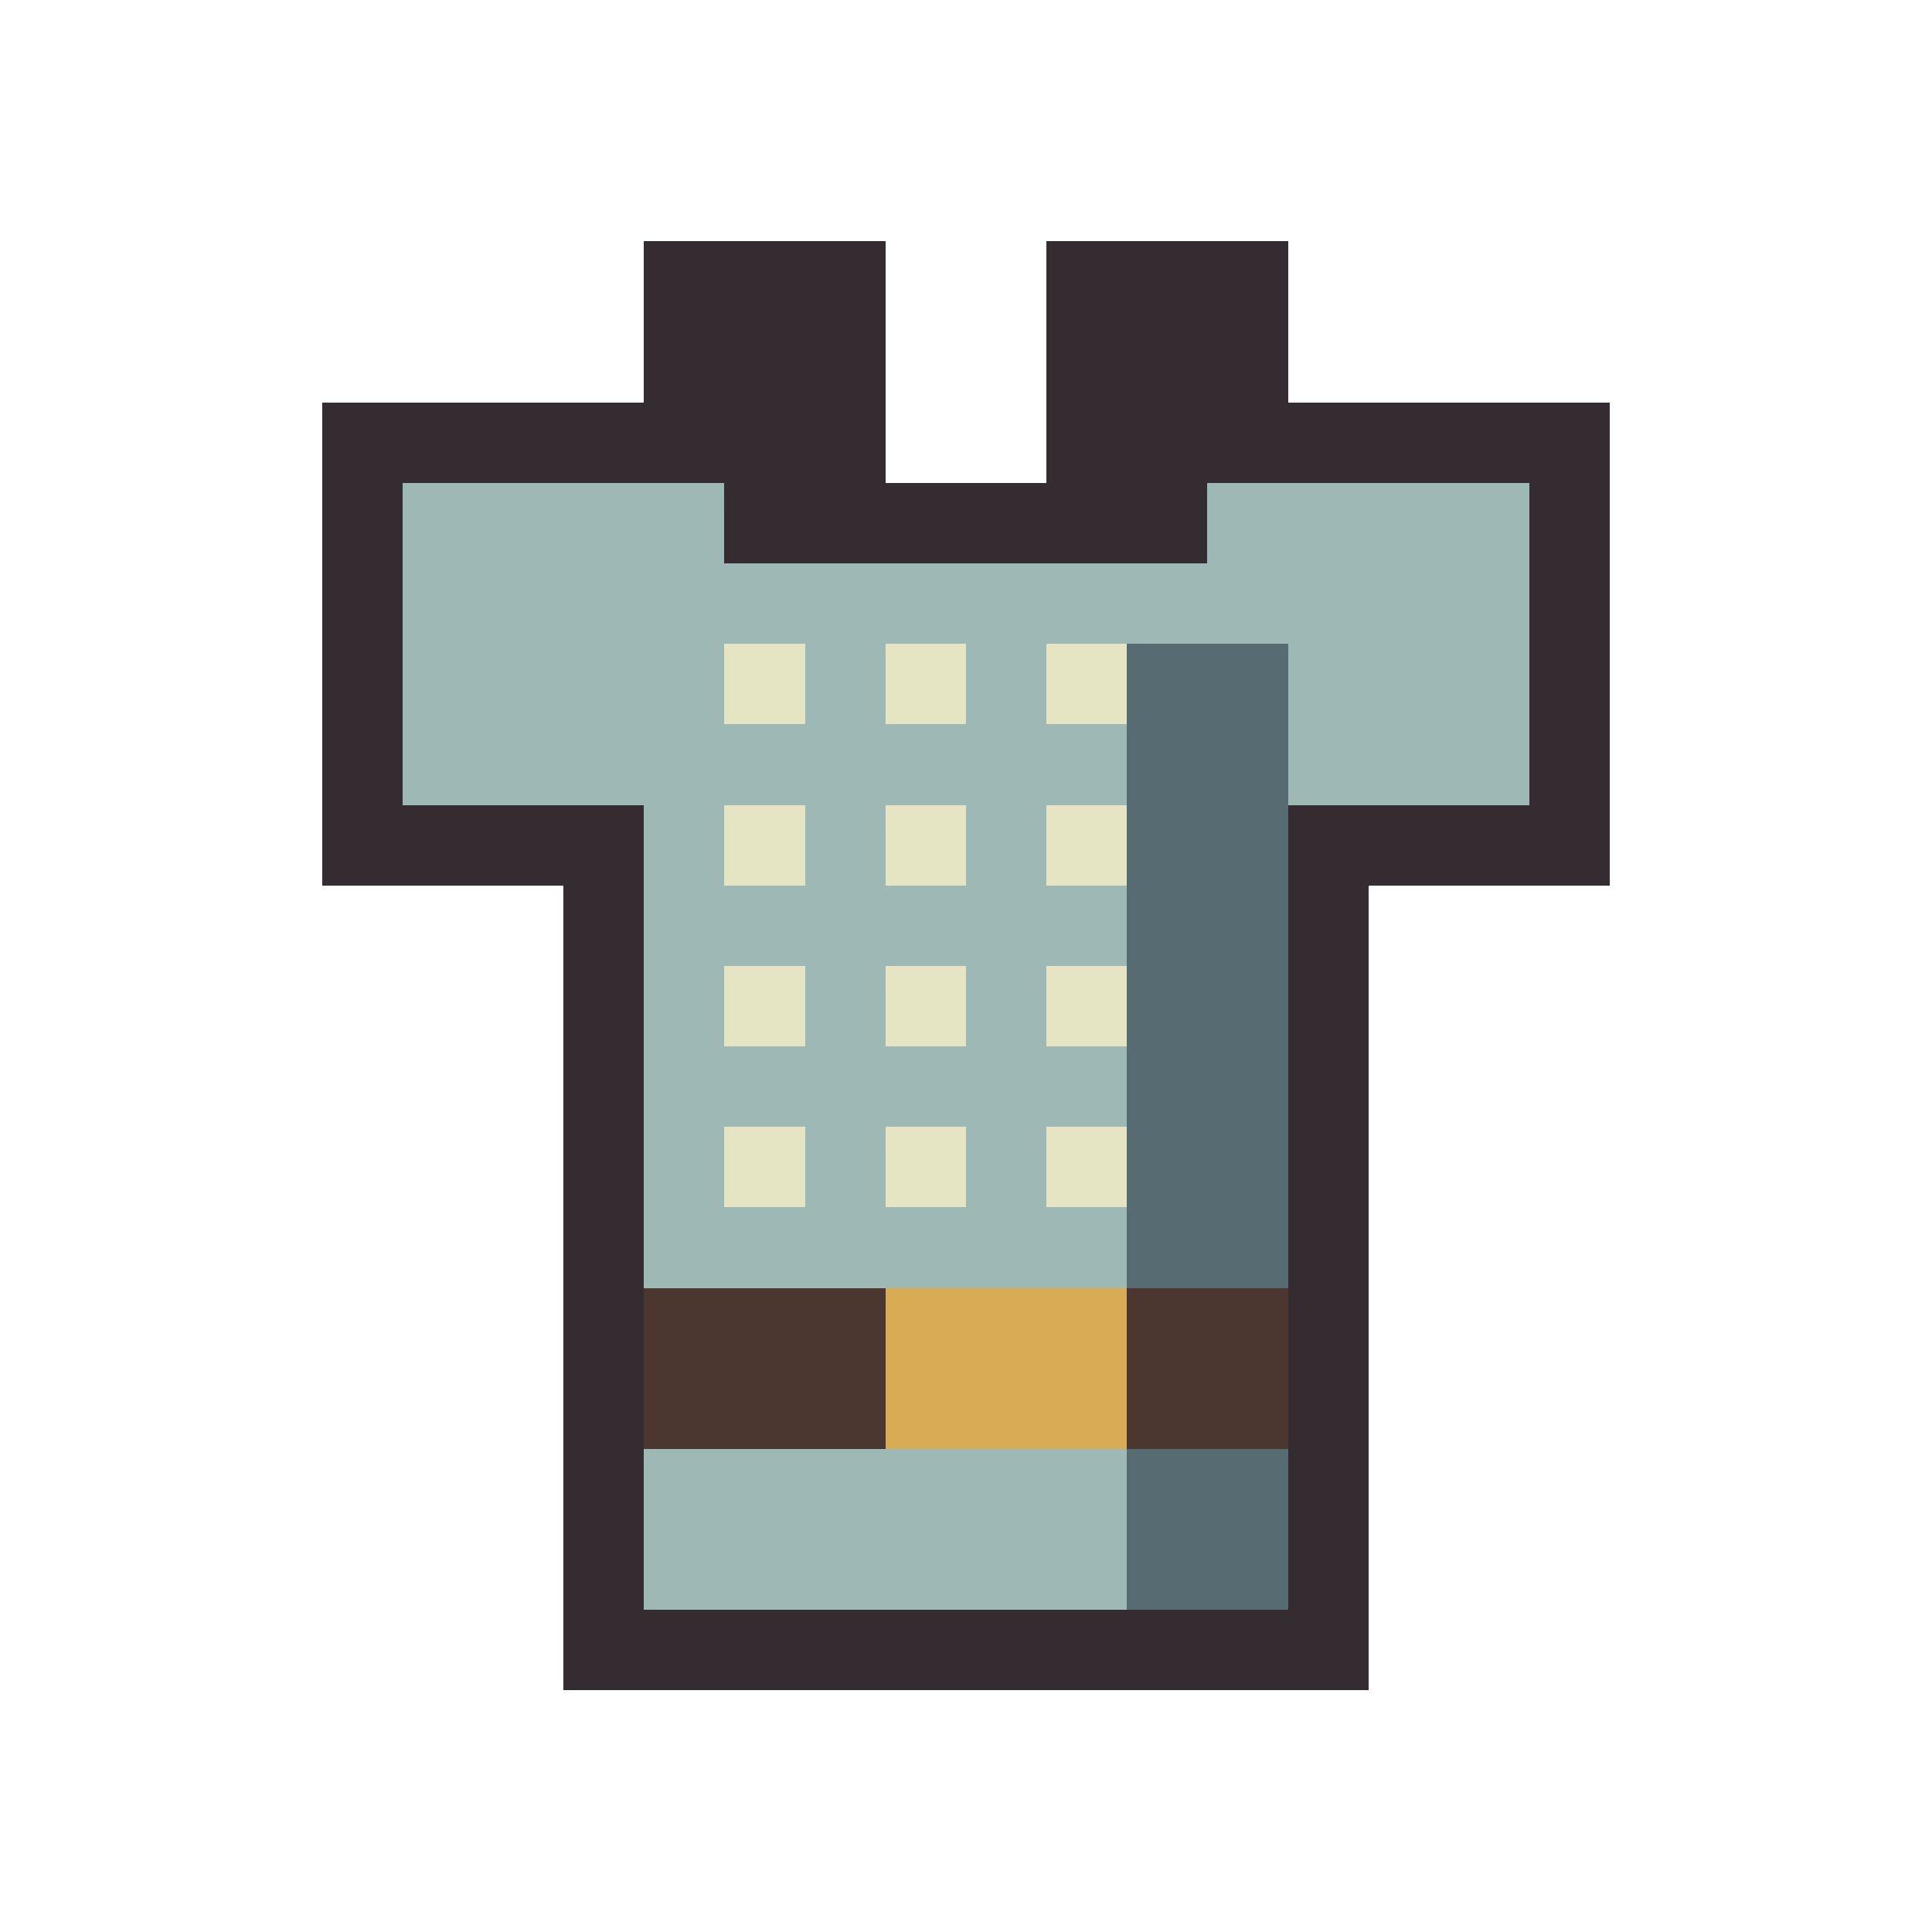
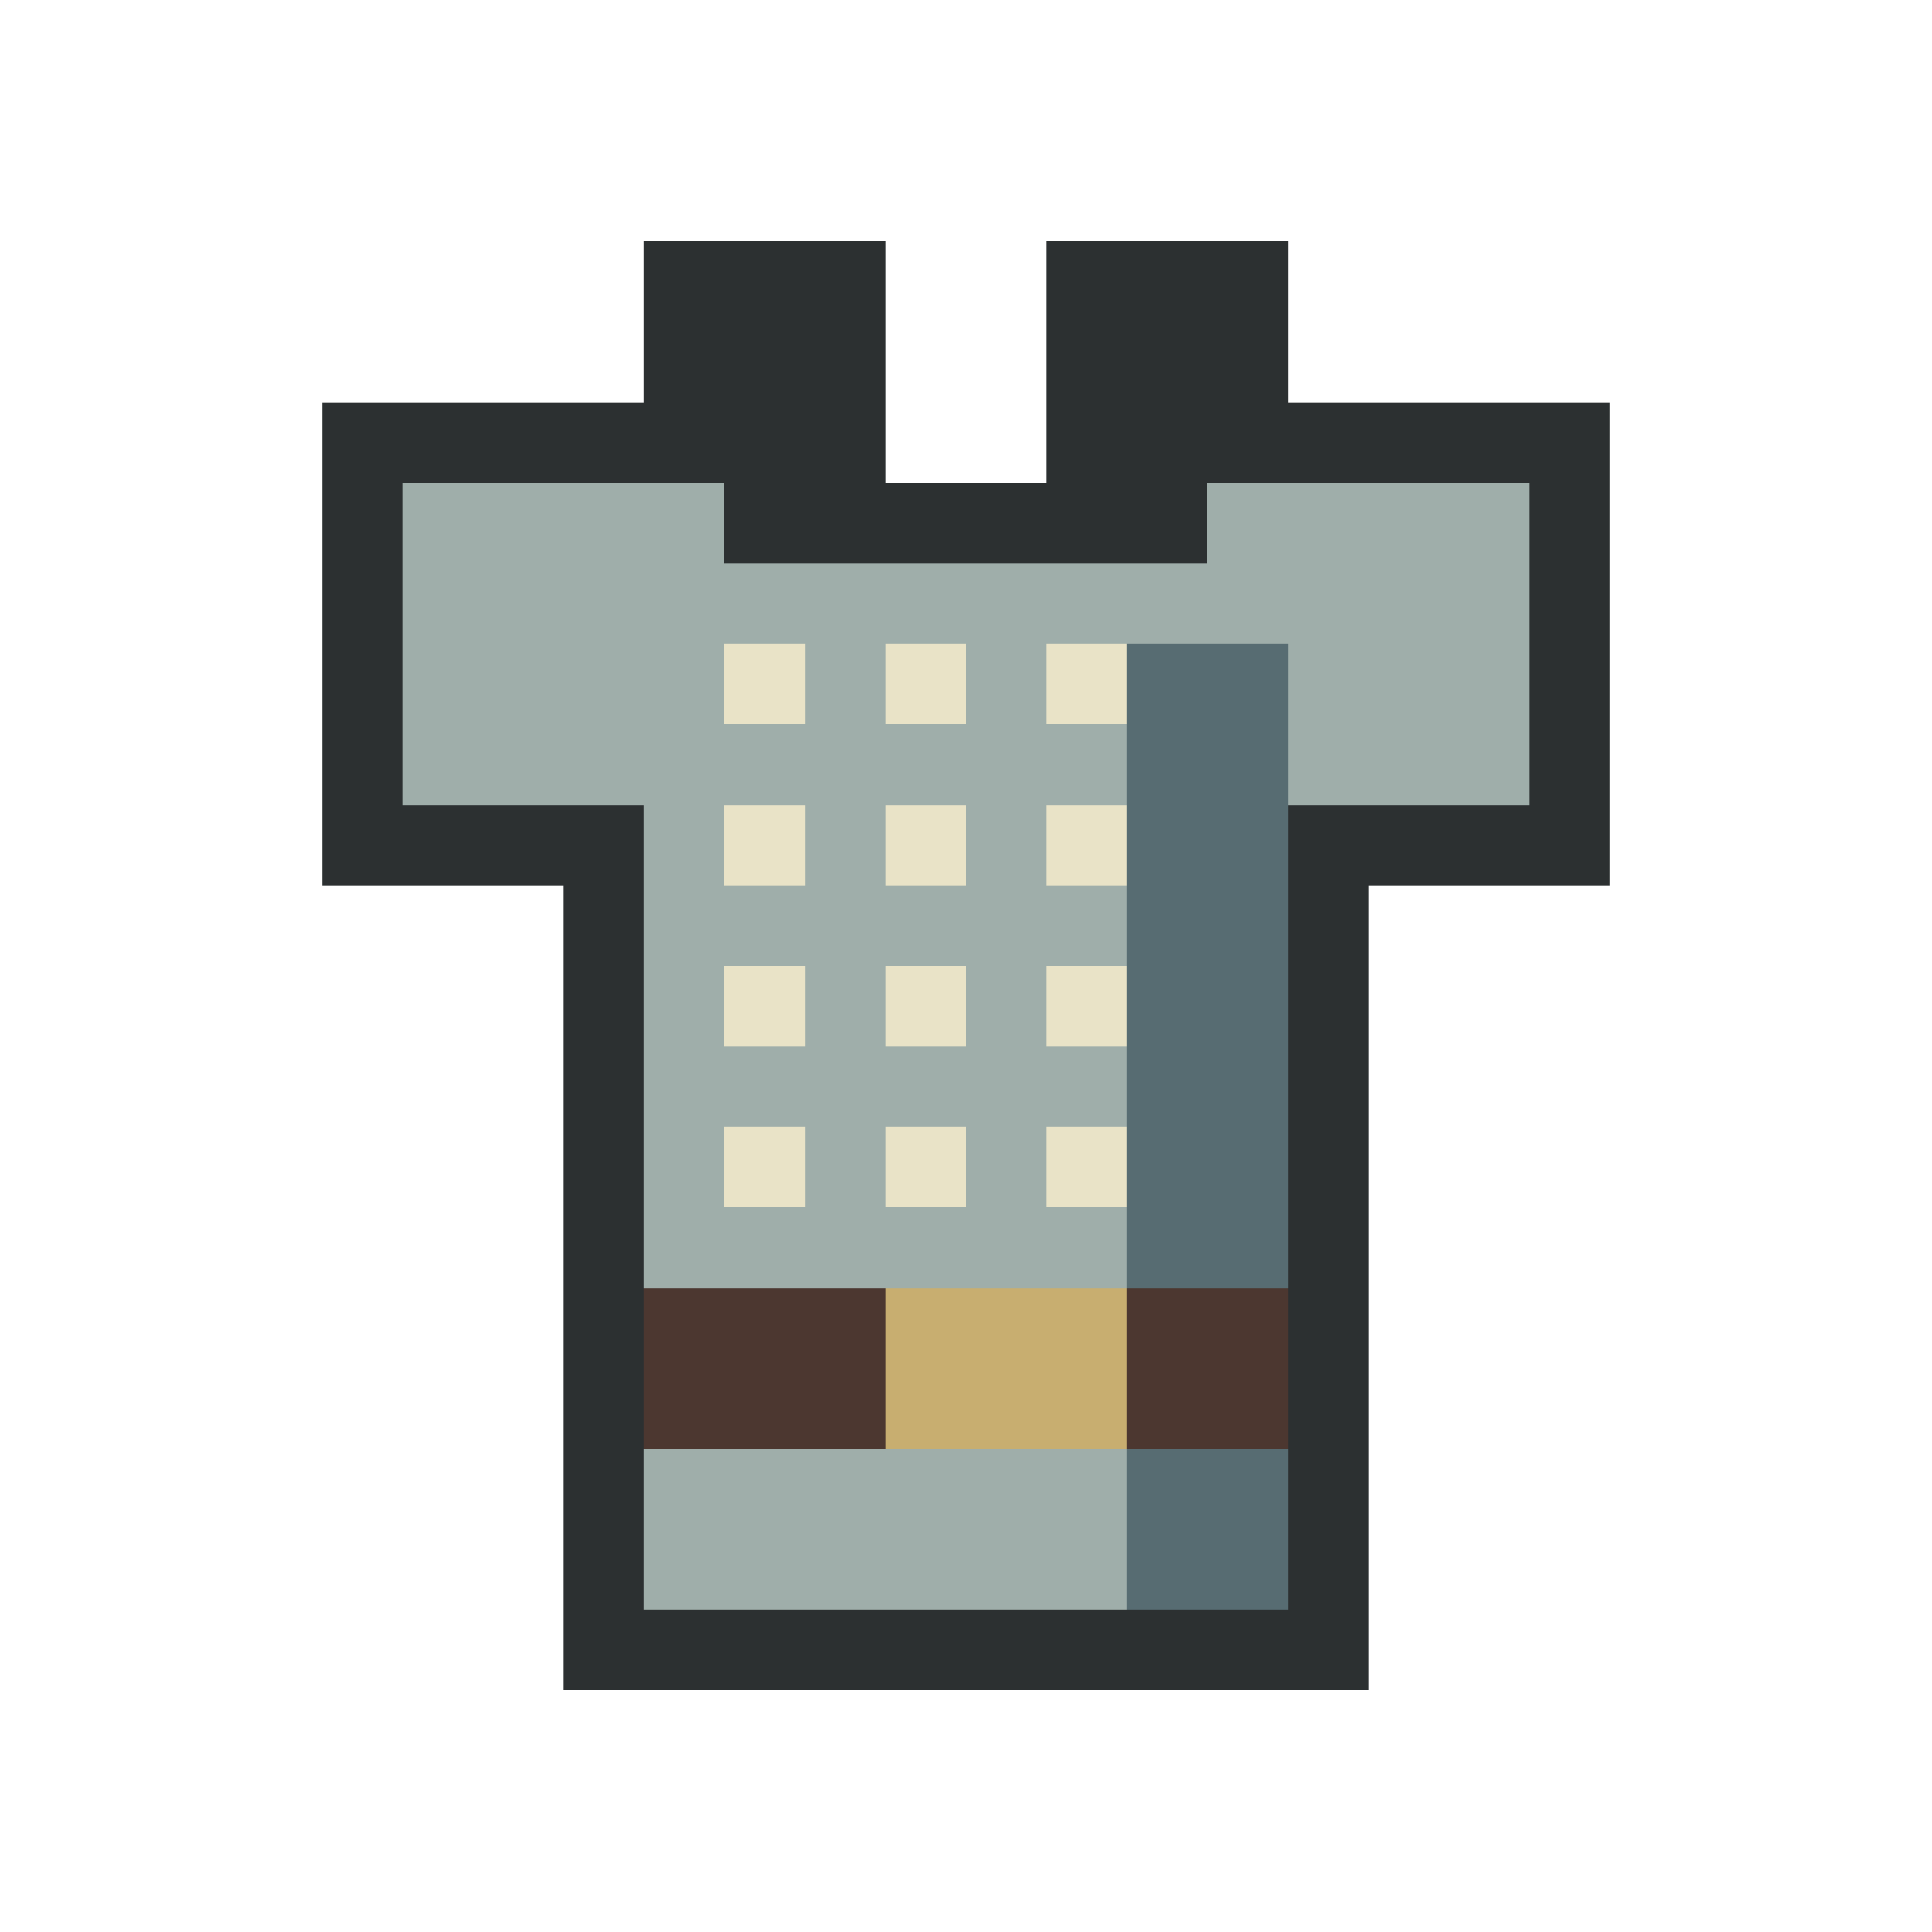
<svg xmlns="http://www.w3.org/2000/svg" viewBox="0 0 24 24" shape-rendering="crispEdges">
-   <path d="M8 3h3v3h2V3h3v2h4v6h-3v10H7V11H4V5h4Z" fill="#342c30" />
-   <rect x="5" y="6" width="4" height="4" fill="#9db8b5" />
-   <rect x="15" y="6" width="4" height="4" fill="#9db8b5" />
-   <rect x="8" y="7" width="8" height="13" fill="#9db8b5" />
+   <path d="M8 3h3v3h2V3h3v2h4v6h-3v10H7V11H4V5h4Z" fill="#2c3031" />
+   <rect x="5" y="6" width="4" height="4" fill="#9faeaa" />
+   <rect x="15" y="6" width="4" height="4" fill="#9faeaa" />
+   <rect x="8" y="7" width="8" height="13" fill="#9faeaa" />
  <rect x="14" y="8" width="2" height="12" fill="#576c72" />
  <rect x="8" y="16" width="8" height="2" fill="#4c3730" />
-   <rect x="11" y="16" width="3" height="2" fill="#d9ab54" />
-   <rect x="9" y="8" width="1" height="1" fill="#e5e5c4" />
-   <rect x="11" y="8" width="1" height="1" fill="#e5e5c4" />
-   <rect x="13" y="8" width="1" height="1" fill="#e5e5c4" />
-   <rect x="9" y="10" width="1" height="1" fill="#e5e5c4" />
-   <rect x="11" y="10" width="1" height="1" fill="#e5e5c4" />
-   <rect x="13" y="10" width="1" height="1" fill="#e5e5c4" />
-   <rect x="9" y="12" width="1" height="1" fill="#e5e5c4" />
-   <rect x="11" y="12" width="1" height="1" fill="#e5e5c4" />
-   <rect x="13" y="12" width="1" height="1" fill="#e5e5c4" />
-   <rect x="9" y="14" width="1" height="1" fill="#e5e5c4" />
-   <rect x="11" y="14" width="1" height="1" fill="#e5e5c4" />
-   <rect x="13" y="14" width="1" height="1" fill="#e5e5c4" />
+   <rect x="11" y="16" width="3" height="2" fill="#c8ae70" />
+   <rect x="9" y="8" width="1" height="1" fill="#e9e3c7" />
+   <rect x="11" y="8" width="1" height="1" fill="#e9e3c7" />
+   <rect x="13" y="8" width="1" height="1" fill="#e9e3c7" />
+   <rect x="9" y="10" width="1" height="1" fill="#e9e3c7" />
+   <rect x="11" y="10" width="1" height="1" fill="#e9e3c7" />
+   <rect x="13" y="10" width="1" height="1" fill="#e9e3c7" />
+   <rect x="9" y="12" width="1" height="1" fill="#e9e3c7" />
+   <rect x="11" y="12" width="1" height="1" fill="#e9e3c7" />
+   <rect x="13" y="12" width="1" height="1" fill="#e9e3c7" />
+   <rect x="9" y="14" width="1" height="1" fill="#e9e3c7" />
+   <rect x="11" y="14" width="1" height="1" fill="#e9e3c7" />
+   <rect x="13" y="14" width="1" height="1" fill="#e9e3c7" />
</svg>
